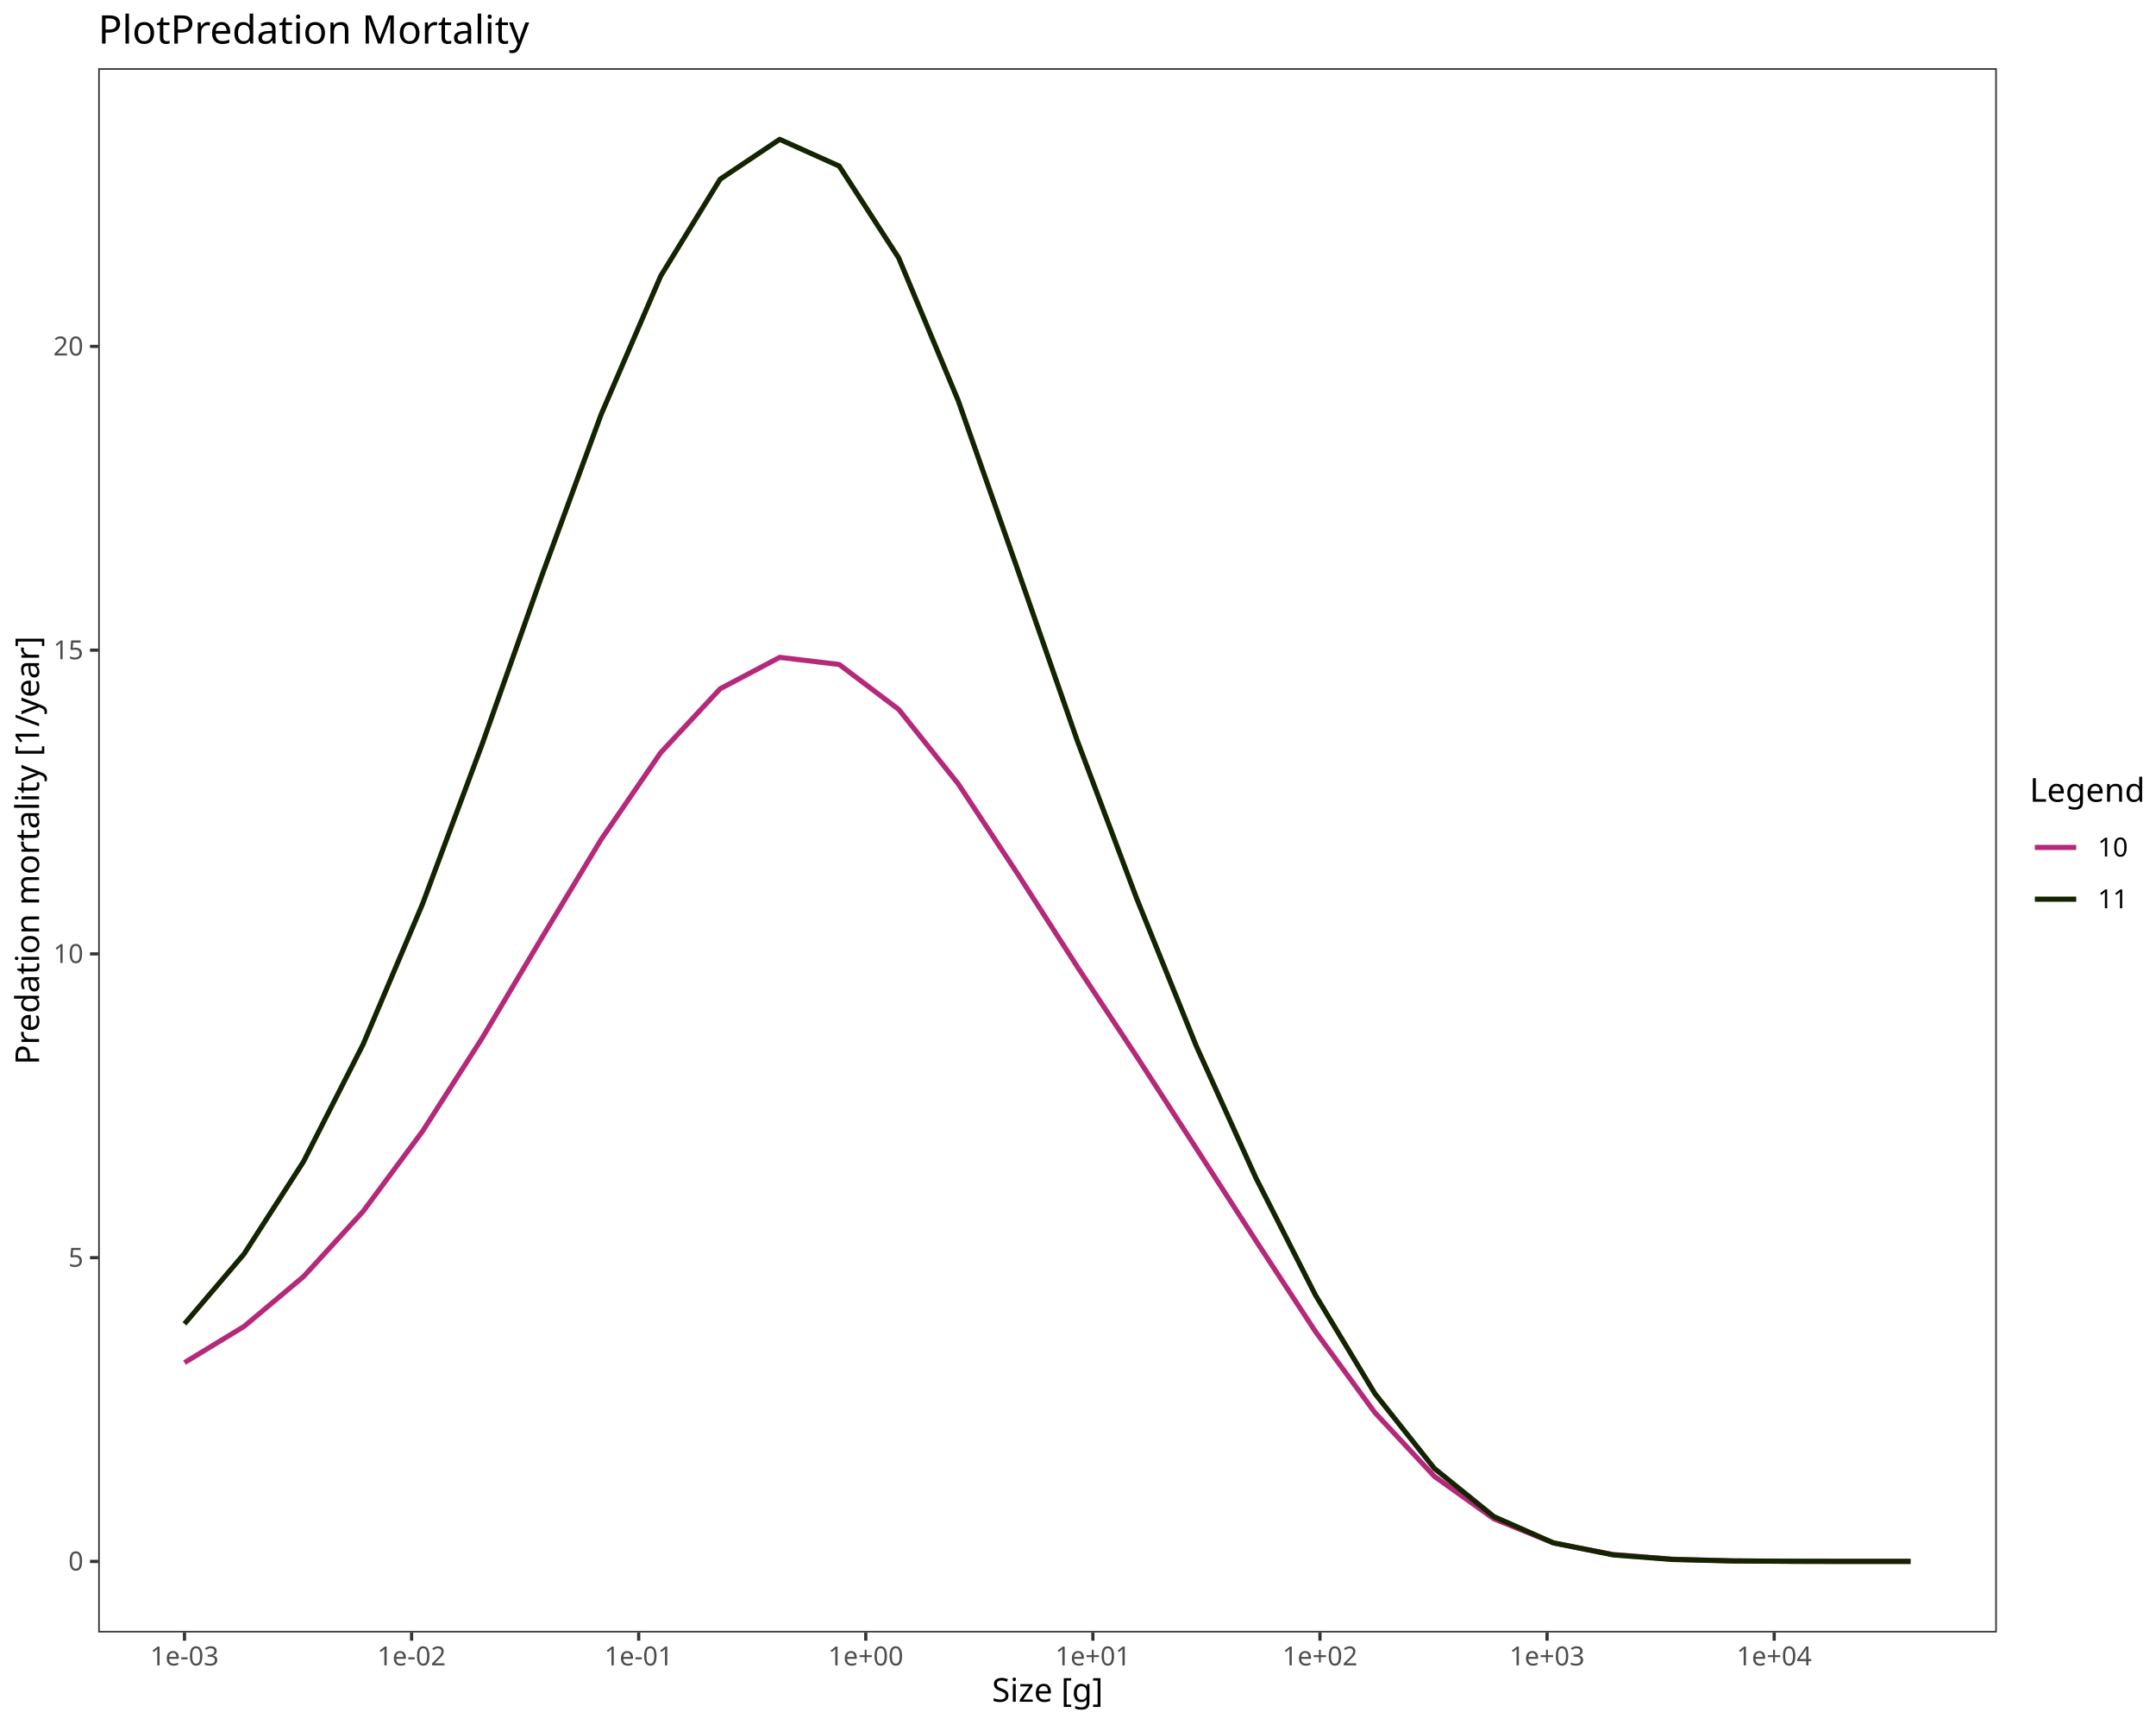
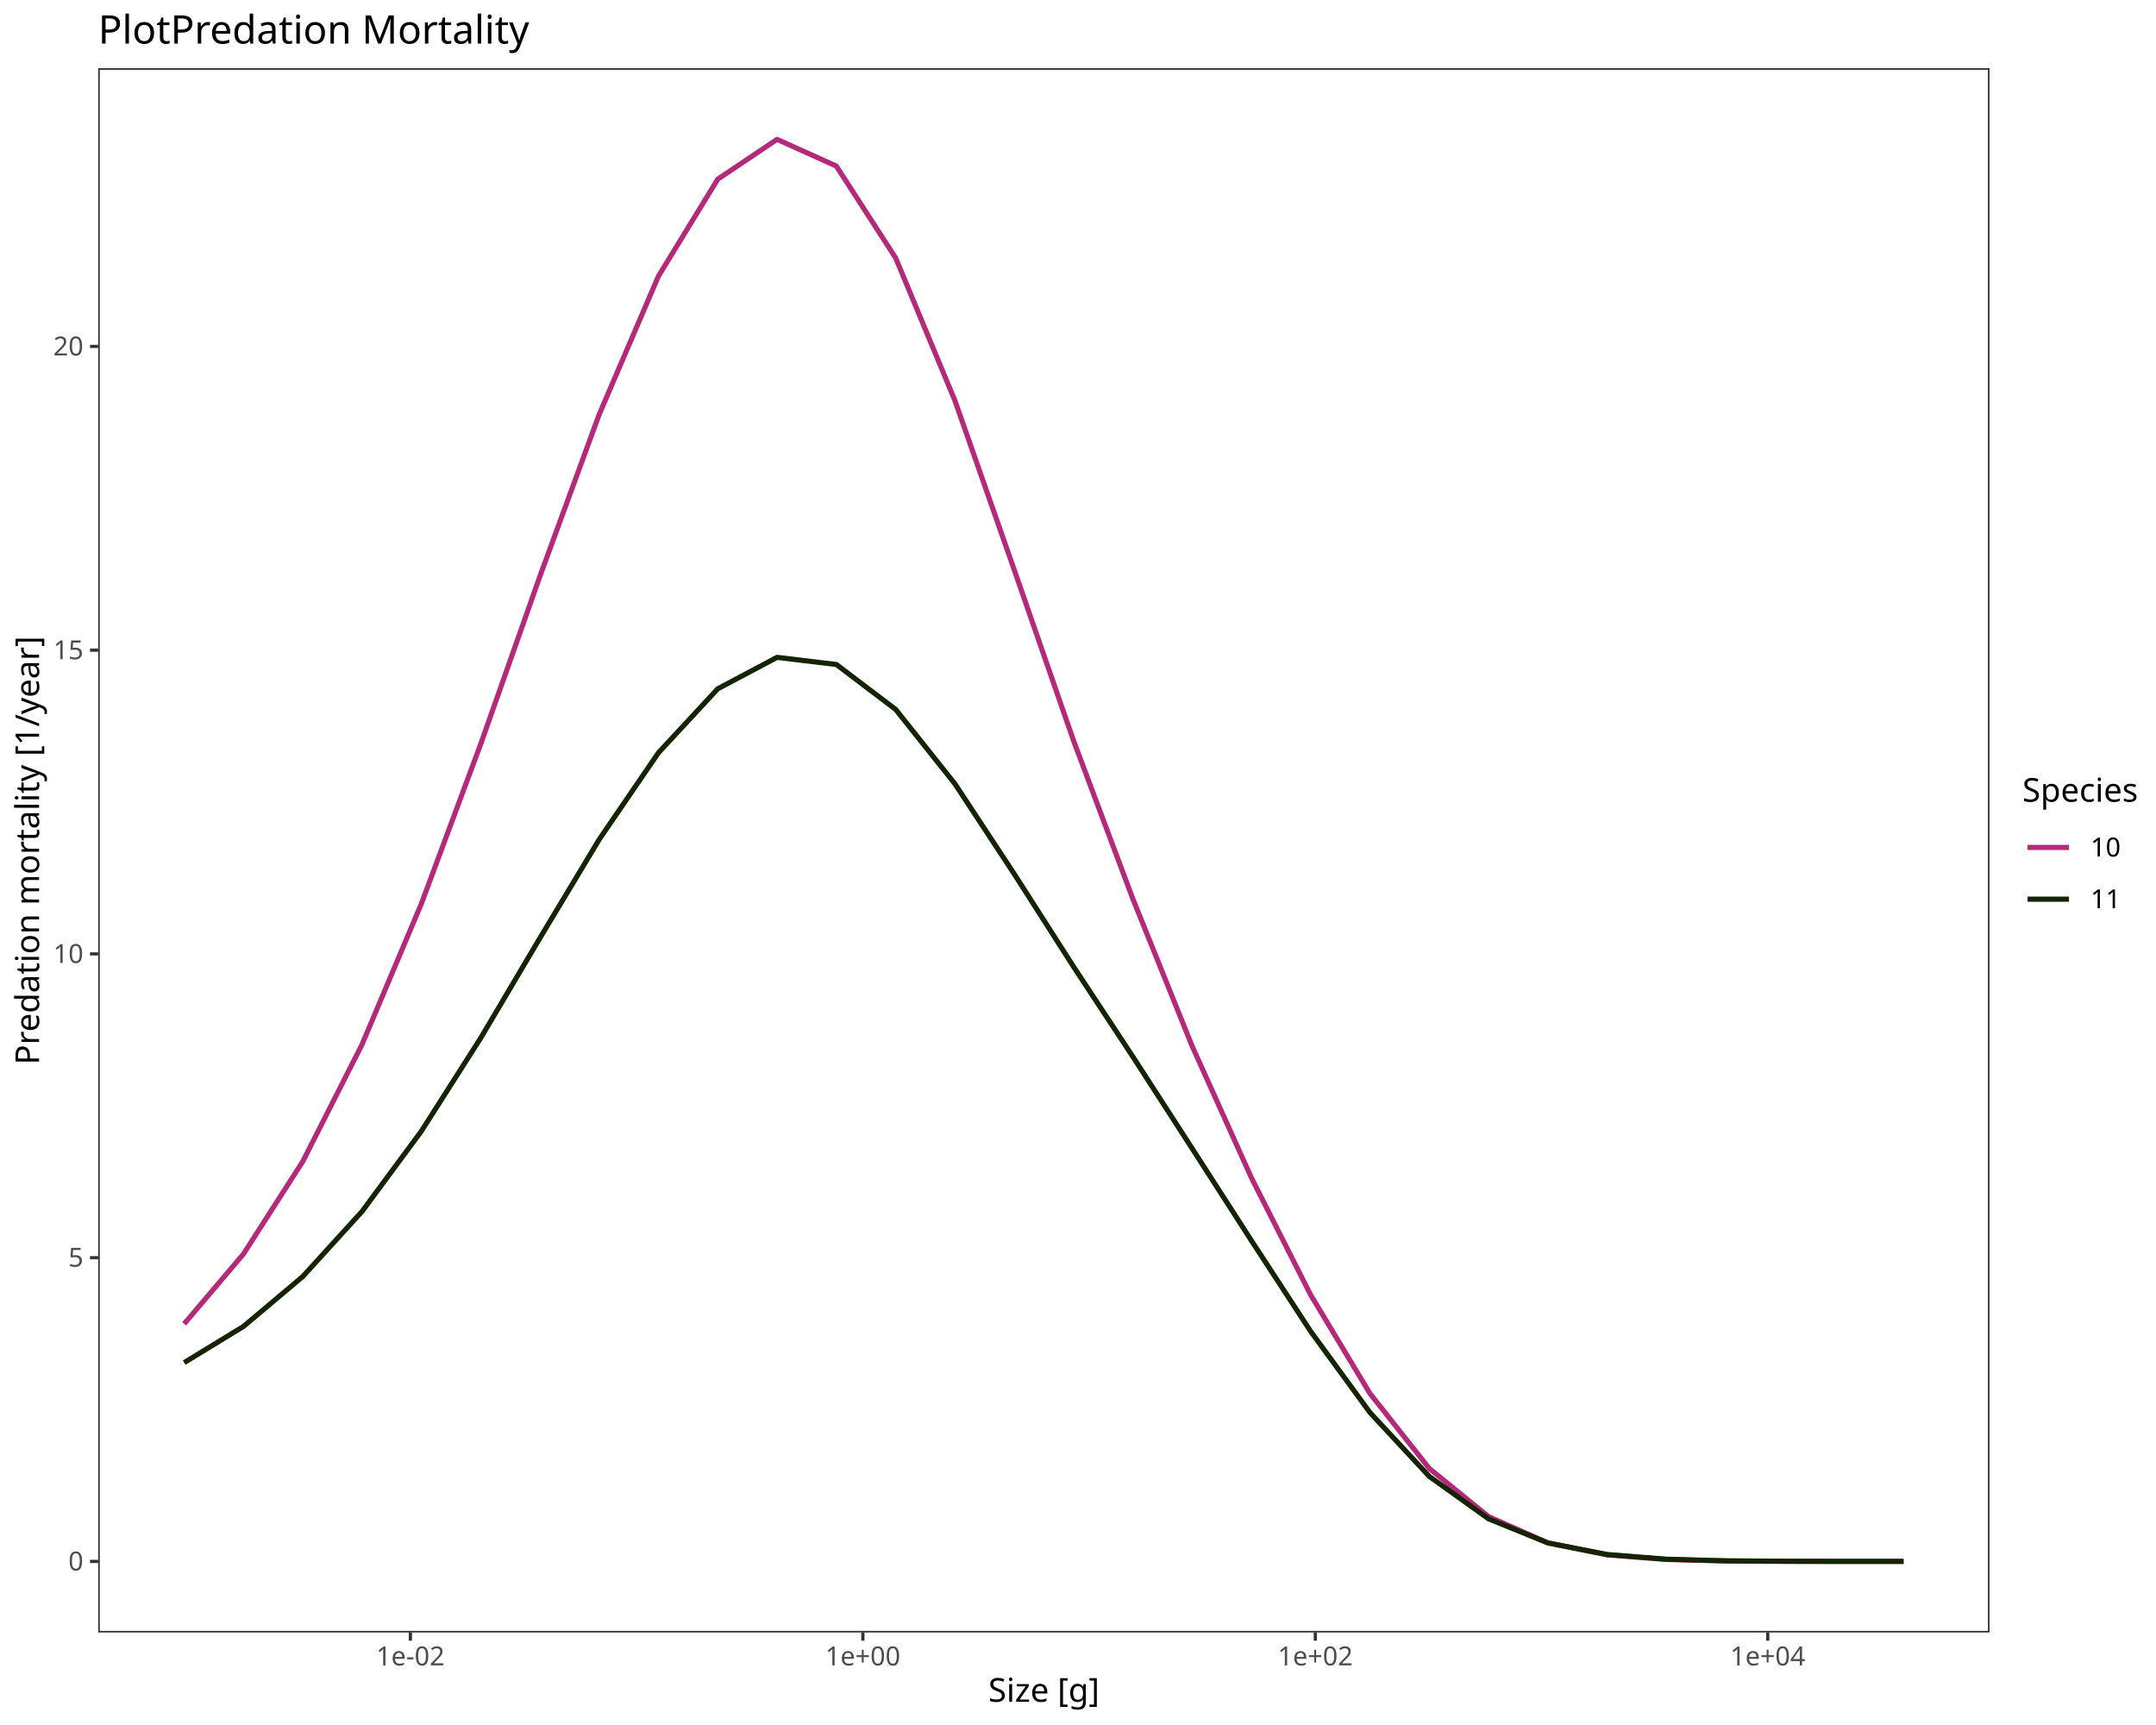
<svg xmlns="http://www.w3.org/2000/svg" class="svglite" data-engine-version="2.0" width="720.00pt" height="576.00pt" viewBox="0 0 720.00 576.00">
  <defs>
    <style type="text/css">
    .svglite line, .svglite polyline, .svglite polygon, .svglite path, .svglite rect, .svglite circle {
      fill: none;
      stroke: #000000;
      stroke-linecap: round;
      stroke-linejoin: round;
      stroke-miterlimit: 10.00;
    }
  </style>
  </defs>
  <rect width="100%" height="100%" style="stroke: none; fill: #FFFFFF;" />
  <defs>
    <clipPath id="cpMC4wMHw3MjAuMDB8MC4wMHw1NzYuMDA=">
      <rect x="0.00" y="0.00" width="720.00" height="576.00" />
    </clipPath>
  </defs>
  <g clip-path="url(#cpMC4wMHw3MjAuMDB8MC4wMHw1NzYuMDA=)">
    <rect x="0.00" y="0.00" width="720.00" height="576.00" style="stroke-width: 1.07; stroke: #FFFFFF; fill: #FFFFFF;" />
  </g>
  <defs>
-     <clipPath id="cpMzIuNzl8NjY2Ljg1fDIyLjc4fDU0NS4xMQ==">
-       <rect x="32.79" y="22.78" width="634.06" height="522.33" />
+     <clipPath id="cpMzIuNzl8NjY0LjQyfDIyLjc4fDU0NS4xMQ==">
+       <rect x="32.79" y="22.78" width="631.62" height="522.33" />
    </clipPath>
  </defs>
-   <g clip-path="url(#cpMzIuNzl8NjY2Ljg1fDIyLjc4fDU0NS4xMQ==)">
-     <rect x="32.79" y="22.78" width="634.06" height="522.33" style="stroke-width: 1.07; stroke: none; fill: #FFFFFF;" />
-     <polyline points="61.61,455.00 81.49,442.92 101.37,426.26 121.24,404.52 141.12,377.73 161.00,346.66 180.87,313.24 200.75,280.31 220.63,251.34 240.50,229.99 260.38,219.50 280.26,221.88 300.13,236.89 320.01,261.75 339.88,291.84 359.76,322.79 379.64,352.83 399.51,383.48 419.39,414.25 439.27,444.58 459.14,471.68 479.02,492.99 498.90,507.16 518.77,515.20 538.65,519.07 558.53,520.64 578.40,521.18 598.28,521.33 618.16,521.37 638.03,521.37 " style="stroke-width: 1.71; stroke: #B42979; stroke-linecap: butt;" />
-     <polyline points="61.61,442.06 81.49,418.73 101.37,387.85 121.24,348.77 141.12,301.81 161.00,248.54 180.87,192.44 200.75,138.39 220.63,92.19 240.50,59.83 260.38,46.53 280.26,55.46 300.13,86.14 320.01,133.80 339.88,190.29 359.76,247.31 379.64,300.12 399.51,349.30 419.39,393.27 439.27,432.41 459.14,465.32 479.02,490.34 498.90,506.42 518.77,515.19 538.65,519.20 558.53,520.73 578.40,521.22 598.28,521.34 618.16,521.37 638.03,521.37 " style="stroke-width: 1.71; stroke: #142300; stroke-linecap: butt;" />
-     <rect x="32.79" y="22.78" width="634.06" height="522.33" style="stroke-width: 1.07; stroke: #333333;" />
+   <g clip-path="url(#cpMzIuNzl8NjY0LjQyfDIyLjc4fDU0NS4xMQ==)">
+     <rect x="32.79" y="22.78" width="631.62" height="522.33" style="stroke-width: 1.07; stroke: none; fill: #FFFFFF;" />
+     <polyline points="61.50,442.06 81.30,418.73 101.10,387.85 120.90,348.77 140.70,301.81 160.50,248.54 180.30,192.44 200.10,138.39 219.90,92.19 239.70,59.83 259.50,46.53 279.30,55.46 299.11,86.14 318.91,133.80 338.71,190.29 358.51,247.31 378.31,300.12 398.11,349.30 417.91,393.27 437.71,432.41 457.51,465.32 477.31,490.34 497.11,506.42 516.91,515.19 536.71,519.20 556.51,520.73 576.31,521.22 596.11,521.34 615.91,521.37 635.71,521.37 " style="stroke-width: 1.71; stroke: #B42979; stroke-linecap: butt;" />
+     <polyline points="61.50,455.00 81.30,442.92 101.10,426.26 120.90,404.52 140.70,377.73 160.50,346.66 180.30,313.24 200.10,280.31 219.90,251.34 239.70,229.99 259.50,219.50 279.30,221.88 299.11,236.89 318.91,261.75 338.71,291.84 358.51,322.79 378.31,352.83 398.11,383.48 417.91,414.25 437.71,444.58 457.51,471.68 477.31,492.99 497.11,507.16 516.91,515.20 536.71,519.07 556.51,520.64 576.31,521.18 596.11,521.33 615.91,521.37 635.71,521.37 " style="stroke-width: 1.71; stroke: #142300; stroke-linecap: butt;" />
+     <rect x="32.79" y="22.78" width="631.62" height="522.33" style="stroke-width: 1.07; stroke: #333333;" />
  </g>
  <g clip-path="url(#cpMC4wMHw3MjAuMDB8MC4wMHw1NzYuMDA=)">
    <text x="27.86" y="524.40" text-anchor="end" style="font-size: 8.80px; fill: #4D4D4D; font-family: sans;" textLength="4.89px" lengthAdjust="spacingAndGlyphs">0</text>
    <text x="27.86" y="422.97" text-anchor="end" style="font-size: 8.80px; fill: #4D4D4D; font-family: sans;" textLength="4.89px" lengthAdjust="spacingAndGlyphs">5</text>
    <text x="27.86" y="321.55" text-anchor="end" style="font-size: 8.80px; fill: #4D4D4D; font-family: sans;" textLength="9.79px" lengthAdjust="spacingAndGlyphs">10</text>
    <text x="27.86" y="220.13" text-anchor="end" style="font-size: 8.80px; fill: #4D4D4D; font-family: sans;" textLength="9.79px" lengthAdjust="spacingAndGlyphs">15</text>
    <text x="27.86" y="118.70" text-anchor="end" style="font-size: 8.80px; fill: #4D4D4D; font-family: sans;" textLength="9.79px" lengthAdjust="spacingAndGlyphs">20</text>
    <polyline points="30.05,521.37 32.79,521.37 " style="stroke-width: 1.07; stroke: #333333; stroke-linecap: butt;" />
    <polyline points="30.05,419.95 32.79,419.95 " style="stroke-width: 1.07; stroke: #333333; stroke-linecap: butt;" />
    <polyline points="30.05,318.52 32.79,318.52 " style="stroke-width: 1.07; stroke: #333333; stroke-linecap: butt;" />
    <polyline points="30.05,217.10 32.79,217.10 " style="stroke-width: 1.07; stroke: #333333; stroke-linecap: butt;" />
    <polyline points="30.05,115.67 32.79,115.67 " style="stroke-width: 1.07; stroke: #333333; stroke-linecap: butt;" />
-     <polyline points="61.61,547.85 61.61,545.11 " style="stroke-width: 1.07; stroke: #333333; stroke-linecap: butt;" />
-     <polyline points="137.45,547.85 137.45,545.11 " style="stroke-width: 1.07; stroke: #333333; stroke-linecap: butt;" />
-     <polyline points="213.29,547.85 213.29,545.11 " style="stroke-width: 1.07; stroke: #333333; stroke-linecap: butt;" />
-     <polyline points="289.13,547.85 289.13,545.11 " style="stroke-width: 1.07; stroke: #333333; stroke-linecap: butt;" />
-     <polyline points="364.97,547.85 364.97,545.11 " style="stroke-width: 1.07; stroke: #333333; stroke-linecap: butt;" />
-     <polyline points="440.81,547.85 440.81,545.11 " style="stroke-width: 1.07; stroke: #333333; stroke-linecap: butt;" />
-     <polyline points="516.65,547.85 516.65,545.11 " style="stroke-width: 1.07; stroke: #333333; stroke-linecap: butt;" />
-     <polyline points="592.49,547.85 592.49,545.11 " style="stroke-width: 1.07; stroke: #333333; stroke-linecap: butt;" />
-     <text x="61.61" y="556.10" text-anchor="middle" style="font-size: 8.80px; fill: #4D4D4D; font-family: sans;" textLength="22.51px" lengthAdjust="spacingAndGlyphs">1e-03</text>
-     <text x="137.45" y="556.10" text-anchor="middle" style="font-size: 8.80px; fill: #4D4D4D; font-family: sans;" textLength="22.51px" lengthAdjust="spacingAndGlyphs">1e-02</text>
-     <text x="213.29" y="556.10" text-anchor="middle" style="font-size: 8.80px; fill: #4D4D4D; font-family: sans;" textLength="22.51px" lengthAdjust="spacingAndGlyphs">1e-01</text>
-     <text x="289.13" y="556.10" text-anchor="middle" style="font-size: 8.80px; fill: #4D4D4D; font-family: sans;" textLength="24.72px" lengthAdjust="spacingAndGlyphs">1e+00</text>
-     <text x="364.97" y="556.10" text-anchor="middle" style="font-size: 8.80px; fill: #4D4D4D; font-family: sans;" textLength="24.72px" lengthAdjust="spacingAndGlyphs">1e+01</text>
-     <text x="440.81" y="556.10" text-anchor="middle" style="font-size: 8.80px; fill: #4D4D4D; font-family: sans;" textLength="24.72px" lengthAdjust="spacingAndGlyphs">1e+02</text>
-     <text x="516.65" y="556.10" text-anchor="middle" style="font-size: 8.80px; fill: #4D4D4D; font-family: sans;" textLength="24.72px" lengthAdjust="spacingAndGlyphs">1e+03</text>
-     <text x="592.49" y="556.10" text-anchor="middle" style="font-size: 8.80px; fill: #4D4D4D; font-family: sans;" textLength="24.72px" lengthAdjust="spacingAndGlyphs">1e+04</text>
-     <text x="349.82" y="568.24" text-anchor="middle" style="font-size: 11.00px; font-family: sans;" textLength="36.69px" lengthAdjust="spacingAndGlyphs">Size [g]</text>
+     <polyline points="137.05,547.85 137.05,545.11 " style="stroke-width: 1.07; stroke: #333333; stroke-linecap: butt;" />
+     <polyline points="288.15,547.85 288.15,545.11 " style="stroke-width: 1.07; stroke: #333333; stroke-linecap: butt;" />
+     <polyline points="439.25,547.85 439.25,545.11 " style="stroke-width: 1.07; stroke: #333333; stroke-linecap: butt;" />
+     <polyline points="590.34,547.85 590.34,545.11 " style="stroke-width: 1.07; stroke: #333333; stroke-linecap: butt;" />
+     <text x="137.05" y="556.10" text-anchor="middle" style="font-size: 8.80px; fill: #4D4D4D; font-family: sans;" textLength="22.51px" lengthAdjust="spacingAndGlyphs">1e-02</text>
+     <text x="288.15" y="556.10" text-anchor="middle" style="font-size: 8.80px; fill: #4D4D4D; font-family: sans;" textLength="24.72px" lengthAdjust="spacingAndGlyphs">1e+00</text>
+     <text x="439.25" y="556.10" text-anchor="middle" style="font-size: 8.80px; fill: #4D4D4D; font-family: sans;" textLength="24.72px" lengthAdjust="spacingAndGlyphs">1e+02</text>
+     <text x="590.34" y="556.10" text-anchor="middle" style="font-size: 8.80px; fill: #4D4D4D; font-family: sans;" textLength="24.72px" lengthAdjust="spacingAndGlyphs">1e+04</text>
+     <text x="348.61" y="568.24" text-anchor="middle" style="font-size: 11.00px; font-family: sans;" textLength="36.69px" lengthAdjust="spacingAndGlyphs">Size [g]</text>
    <text transform="translate(13.05,283.95) rotate(-90)" text-anchor="middle" style="font-size: 11.00px; font-family: sans;" textLength="131.46px" lengthAdjust="spacingAndGlyphs">Predation mortality [1/year]</text>
-     <rect x="677.81" y="259.00" width="36.71" height="49.89" style="stroke-width: 1.07; stroke: none; fill: #FFFFFF;" />
-     <text x="677.81" y="267.71" style="font-size: 11.00px; font-family: sans;" textLength="36.71px" lengthAdjust="spacingAndGlyphs">Legend</text>
-     <rect x="677.81" y="274.33" width="17.28" height="17.28" style="stroke-width: 1.07; stroke: none; fill: #FFFFFF;" />
-     <line x1="679.54" y1="282.97" x2="693.36" y2="282.97" style="stroke-width: 1.71; stroke: #B42979; stroke-linecap: butt;" />
-     <rect x="677.81" y="291.61" width="17.28" height="17.28" style="stroke-width: 1.07; stroke: none; fill: #FFFFFF;" />
-     <line x1="679.54" y1="300.25" x2="693.36" y2="300.25" style="stroke-width: 1.71; stroke: #142300; stroke-linecap: butt;" />
-     <text x="700.57" y="286.00" style="font-size: 8.80px; font-family: sans;" textLength="9.79px" lengthAdjust="spacingAndGlyphs">10</text>
-     <text x="700.57" y="303.28" style="font-size: 8.80px; font-family: sans;" textLength="9.79px" lengthAdjust="spacingAndGlyphs">11</text>
+     <rect x="675.38" y="259.00" width="39.14" height="49.89" style="stroke-width: 1.07; stroke: none; fill: #FFFFFF;" />
+     <text x="675.38" y="267.71" style="font-size: 11.00px; font-family: sans;" textLength="39.14px" lengthAdjust="spacingAndGlyphs">Species</text>
+     <rect x="675.38" y="274.33" width="17.28" height="17.28" style="stroke-width: 1.07; stroke: none; fill: #FFFFFF;" />
+     <line x1="677.10" y1="282.97" x2="690.93" y2="282.97" style="stroke-width: 1.71; stroke: #B42979; stroke-linecap: butt;" />
+     <rect x="675.38" y="291.61" width="17.28" height="17.28" style="stroke-width: 1.07; stroke: none; fill: #FFFFFF;" />
+     <line x1="677.10" y1="300.25" x2="690.93" y2="300.25" style="stroke-width: 1.71; stroke: #142300; stroke-linecap: butt;" />
+     <text x="698.14" y="286.00" style="font-size: 8.80px; font-family: sans;" textLength="9.79px" lengthAdjust="spacingAndGlyphs">10</text>
+     <text x="698.14" y="303.28" style="font-size: 8.80px; font-family: sans;" textLength="9.79px" lengthAdjust="spacingAndGlyphs">11</text>
    <text x="32.79" y="14.56" style="font-size: 13.20px; font-family: sans;" textLength="132.80px" lengthAdjust="spacingAndGlyphs">PlotPredation Mortality</text>
  </g>
</svg>
